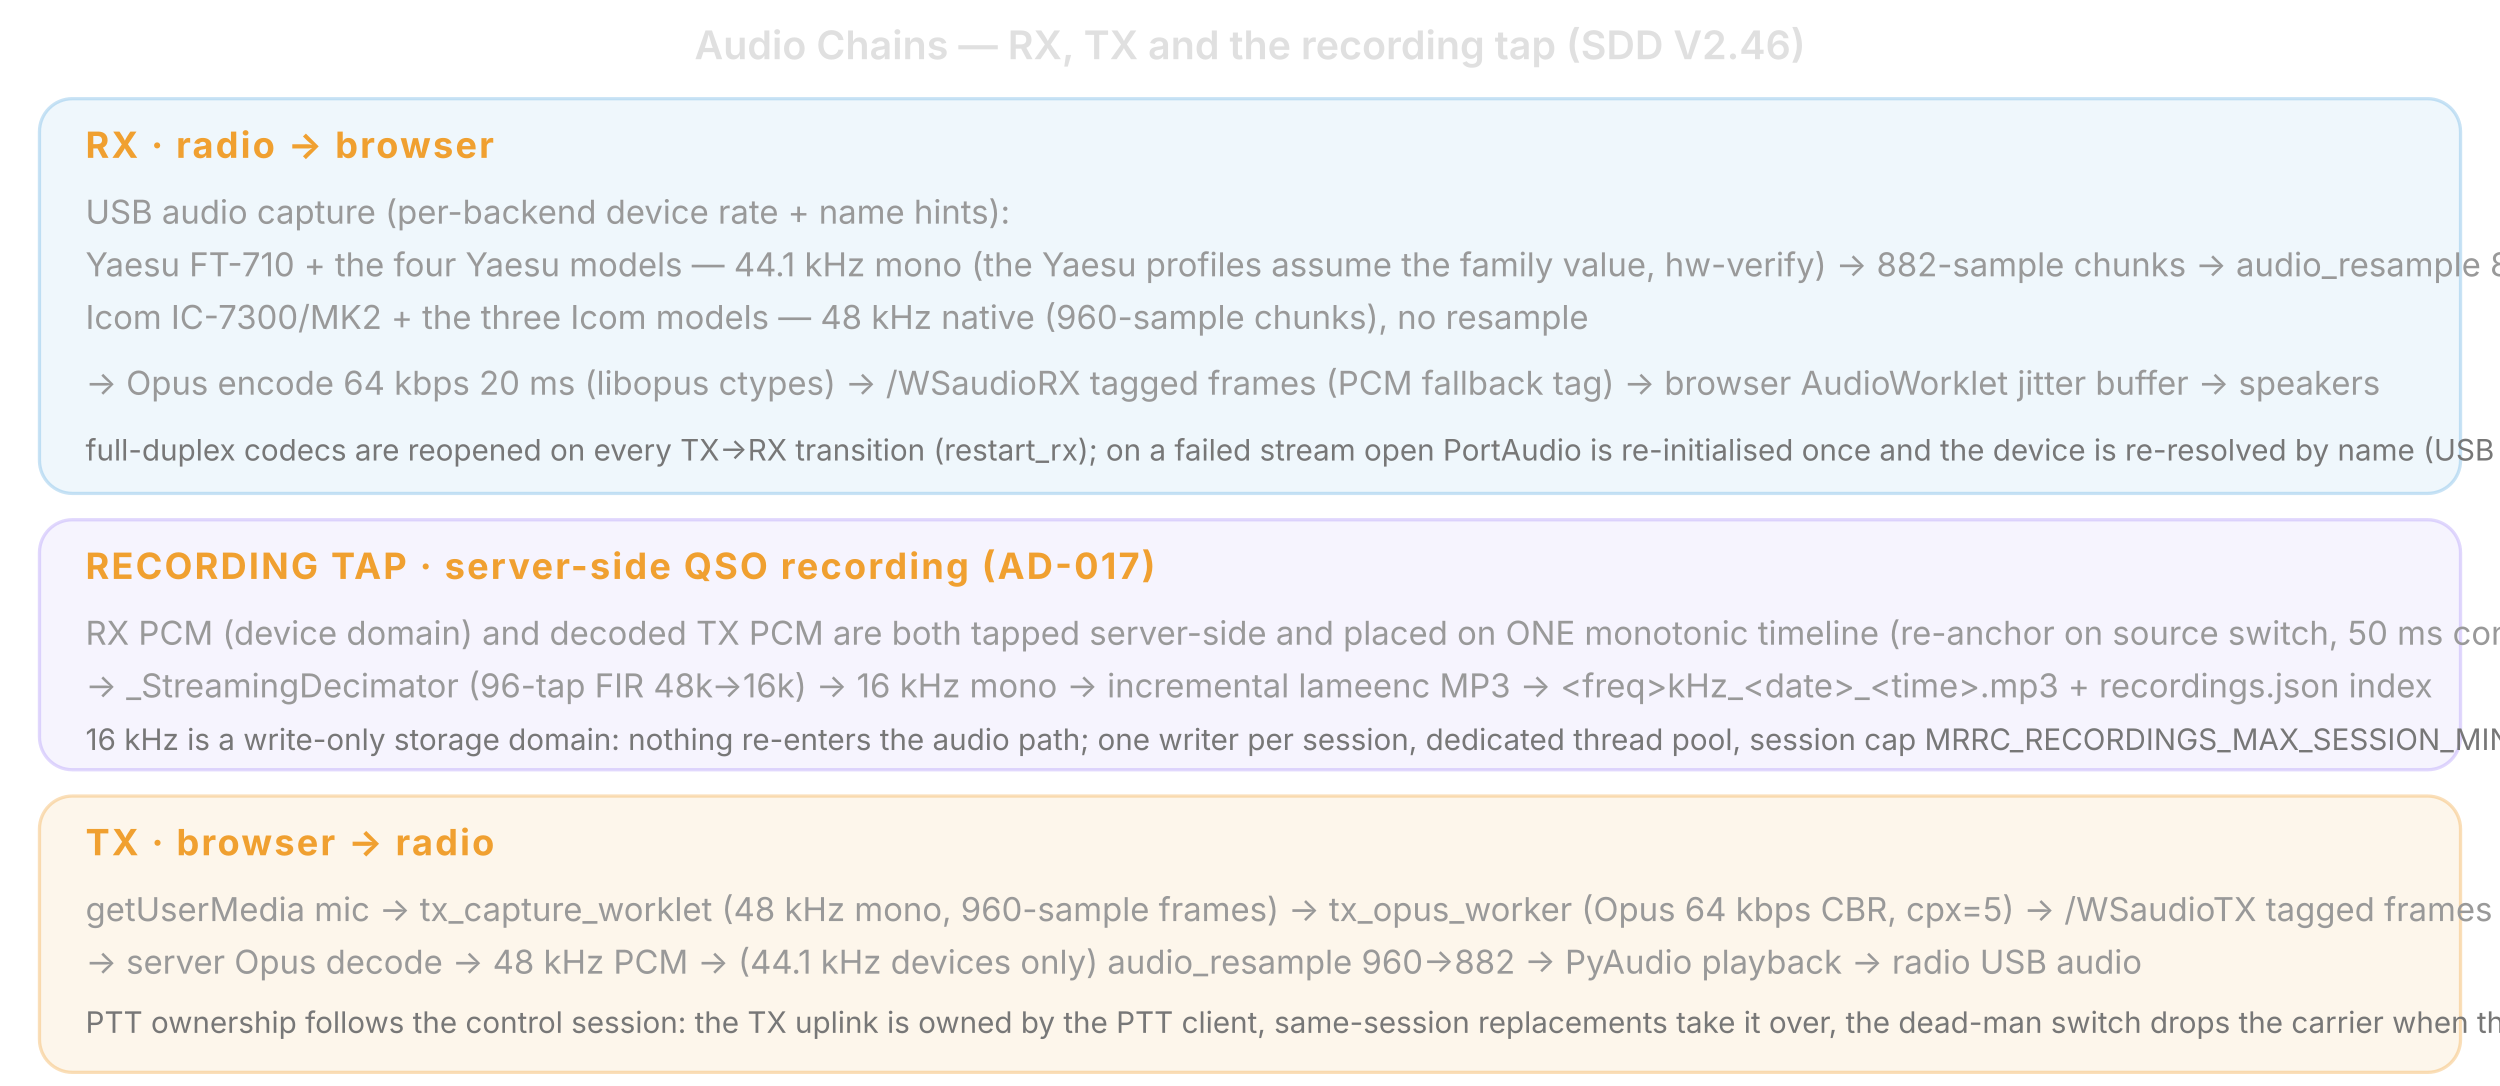
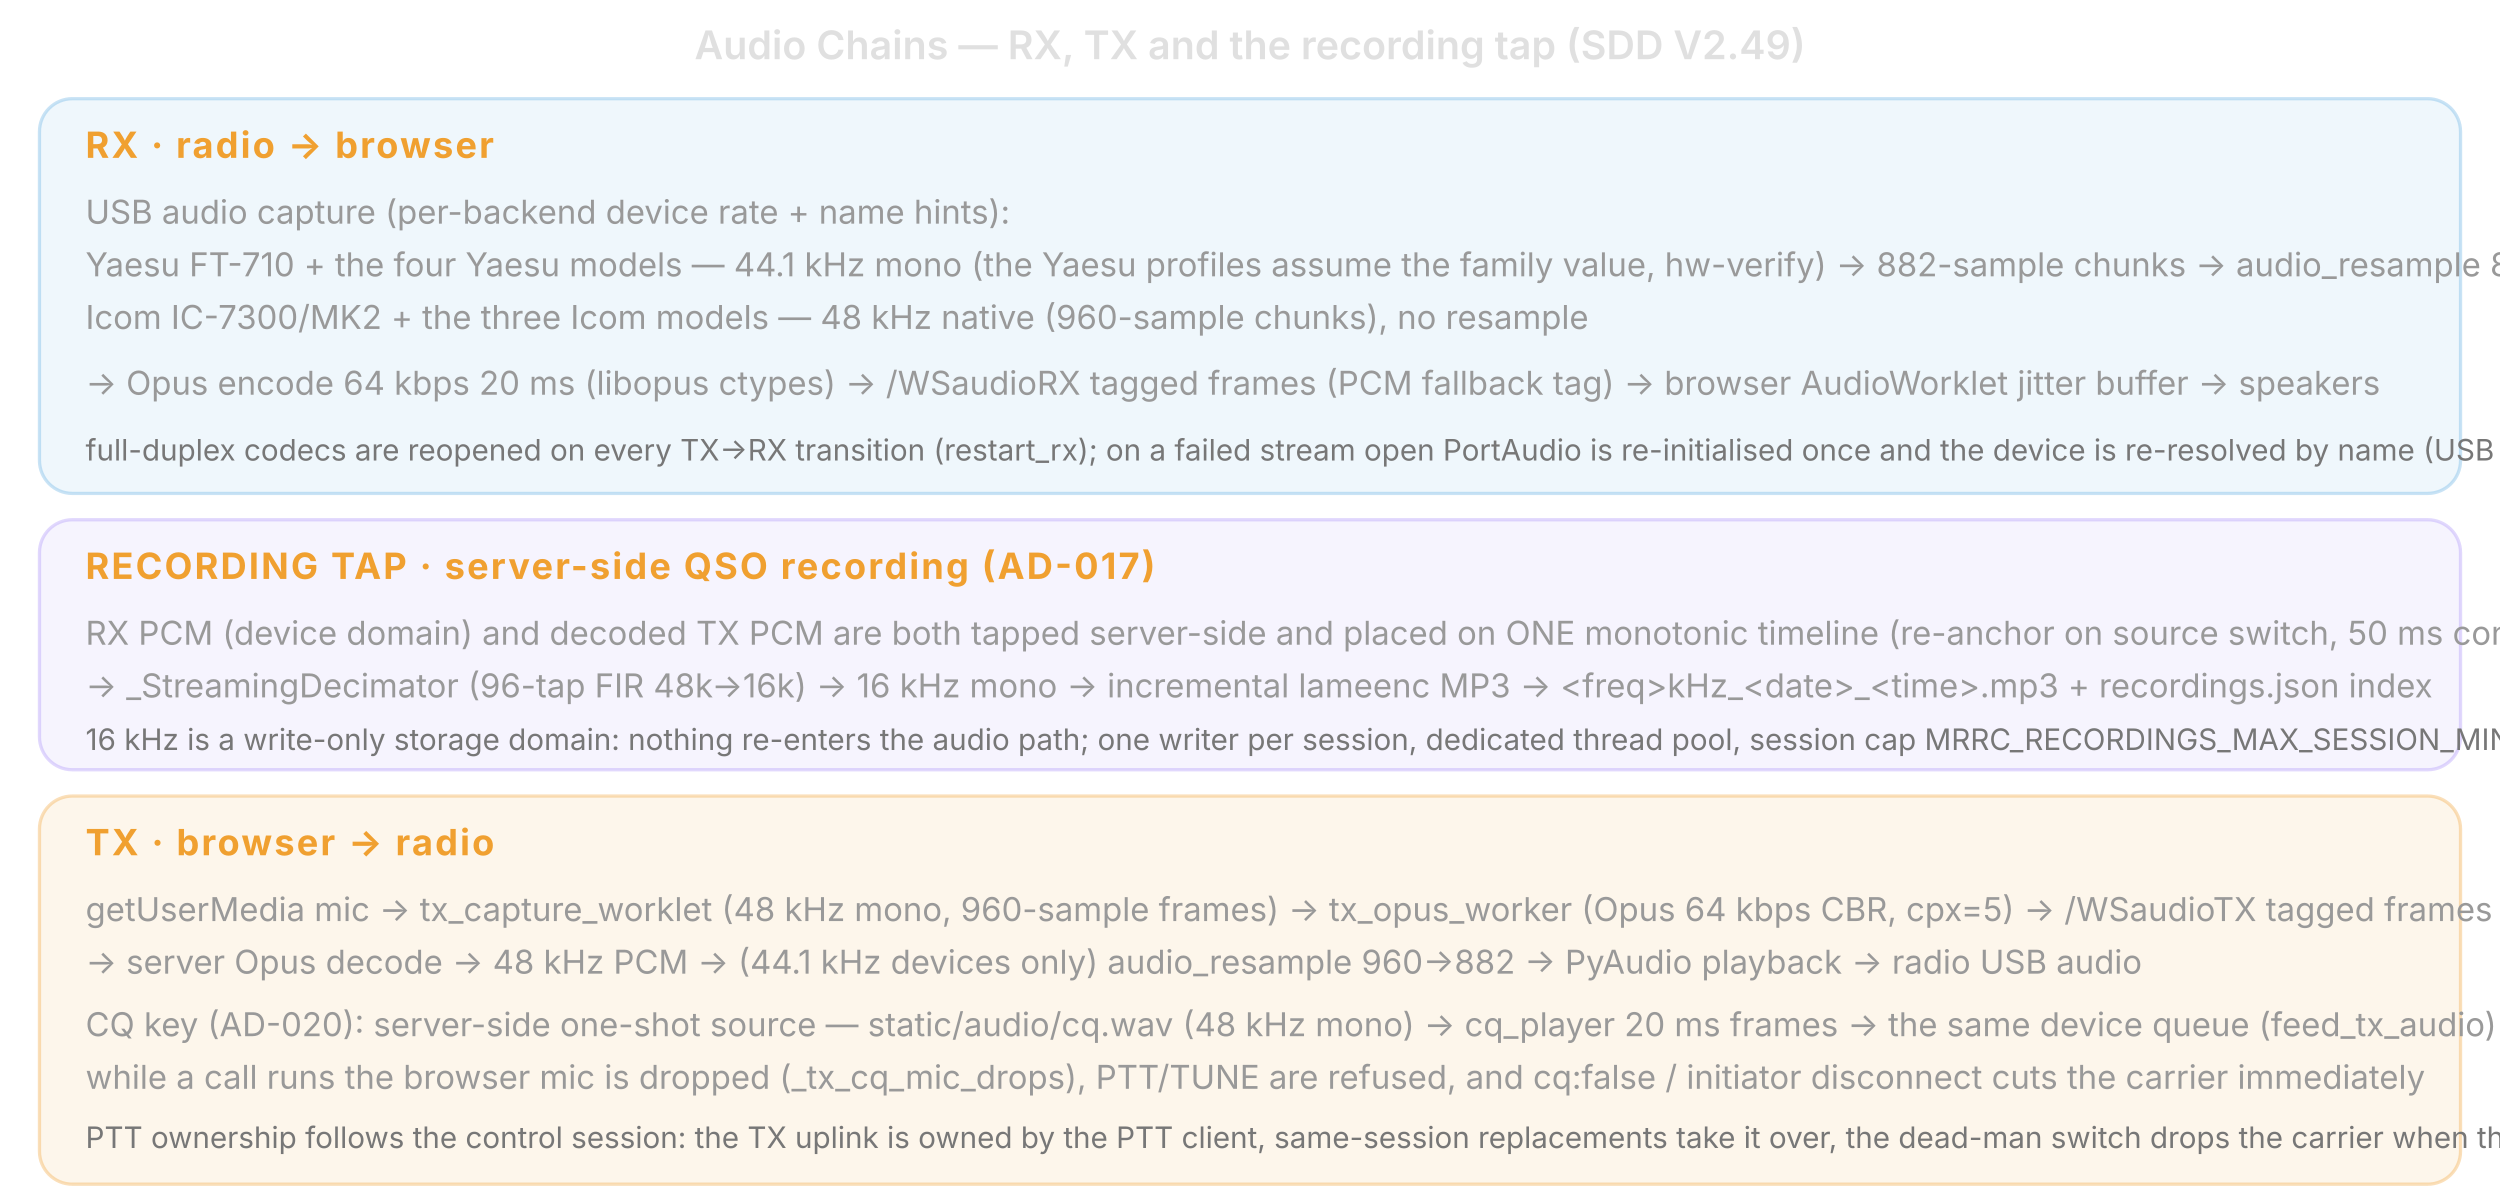
- <svg xmlns="http://www.w3.org/2000/svg" viewBox="0 0 760 330">
+ <svg xmlns="http://www.w3.org/2000/svg" viewBox="0 0 760 366">
  <defs>
    <marker id="arr" viewBox="0 0 10 10" refX="8" refY="5" markerWidth="6" markerHeight="6" orient="auto">
      <path d="M0,0 L10,5 L0,10 Z" fill="#888" />
    </marker>
  </defs>
  <style>text{font-family:Inter,-apple-system,sans-serif}.b{fill:#e0e0e0;font-size:12px;font-weight:600}.h{fill:#f0a030;font-size:11px;font-weight:700;letter-spacing:.06em}.m{fill:#999;font-size:10px}.s{fill:#777;font-size:9px}</style>
-   <text x="380" y="18" text-anchor="middle" class="b">Audio Chains — RX, TX and the recording tap (SDD V2.46)</text>
+   <text x="380" y="18" text-anchor="middle" class="b">Audio Chains — RX, TX and the recording tap (SDD V2.49)</text>
  <rect x="12" y="30" width="736" height="120" rx="10" fill="#5dade218" stroke="#5dade255" />
  <text x="26" y="48" class="h">RX · radio → browser</text>
  <text x="26" y="68" class="m">USB audio capture (per-backend device rate + name hints):</text>
  <text x="26" y="84" class="m">Yaesu FT-710 + the four Yaesu models — 44.1 kHz mono (the Yaesu profiles assume the family value, hw-verify) → 882-sample chunks → audio_resample 882→960</text>
  <text x="26" y="100" class="m">Icom IC-7300/MK2 + the three Icom models — 48 kHz native (960-sample chunks), no resample</text>
  <text x="26" y="120" class="m">→ Opus encode 64 kbps 20 ms (libopus ctypes) → /WSaudioRX tagged frames (PCM fallback tag) → browser AudioWorklet jitter buffer → speakers</text>
  <text x="26" y="140" class="s">full-duplex codecs are reopened on every TX→RX transition (restart_rx); on a failed stream open PortAudio is re-initialised once and the device is re-resolved by name (USB re-enumeration)</text>
  <rect x="12" y="158" width="736" height="76" rx="10" fill="#a78bfa18" stroke="#a78bfa55" />
  <text x="26" y="176" class="h">RECORDING TAP · server-side QSO recording (AD-017)</text>
  <text x="26" y="196" class="m">RX PCM (device domain) and decoded TX PCM are both tapped server-side and placed on ONE monotonic timeline (re-anchor on source switch, 50 ms continuity tolerance, real gaps filled with silence)</text>
  <text x="26" y="212" class="m">→ _StreamingDecimator (96-tap FIR 48k→16k) → 16 kHz mono → incremental lameenc MP3 → &lt;freq&gt;kHz_&lt;date&gt;_&lt;time&gt;.mp3 + recordings.json index</text>
  <text x="26" y="228" class="s">16 kHz is a write-only storage domain: nothing re-enters the audio path; one writer per session, dedicated thread pool, session cap MRRC_RECORDINGS_MAX_SESSION_MIN (240 min, 0 = unlimited)</text>
-   <rect x="12" y="242" width="736" height="84" rx="10" fill="#f0a03018" stroke="#f0a03055" />
+   <rect x="12" y="242" width="736" height="118" rx="10" fill="#f0a03018" stroke="#f0a03055" />
  <text x="26" y="260" class="h">TX · browser → radio</text>
  <text x="26" y="280" class="m">getUserMedia mic → tx_capture_worklet (48 kHz mono, 960-sample frames) → tx_opus_worker (Opus 64 kbps CBR, cpx=5) → /WSaudioTX tagged frames</text>
  <text x="26" y="296" class="m">→ server Opus decode → 48 kHz PCM → (44.1 kHz devices only) audio_resample 960→882 → PyAudio playback → radio USB audio</text>
-   <text x="26" y="314" class="s">PTT ownership follows the control session: the TX uplink is owned by the PTT client, same-session replacements take it over, the dead-man switch drops the carrier when that client disappears (SDD 15)</text>
+   <text x="26" y="315" class="m">CQ key (AD-020): server-side one-shot source — static/audio/cq.wav (48 kHz mono) → cq_player 20 ms frames → the same device queue (feed_tx_audio)</text>
+   <text x="26" y="331" class="m">while a call runs the browser mic is dropped (_tx_cq_mic_drops), PTT/TUNE are refused, and cq:false / initiator disconnect cuts the carrier immediately</text>
+   <text x="26" y="349" class="s">PTT ownership follows the control session: the TX uplink is owned by the PTT client, same-session replacements take it over, the dead-man switch drops the carrier when that client disappears (SDD 15)</text>
</svg>
